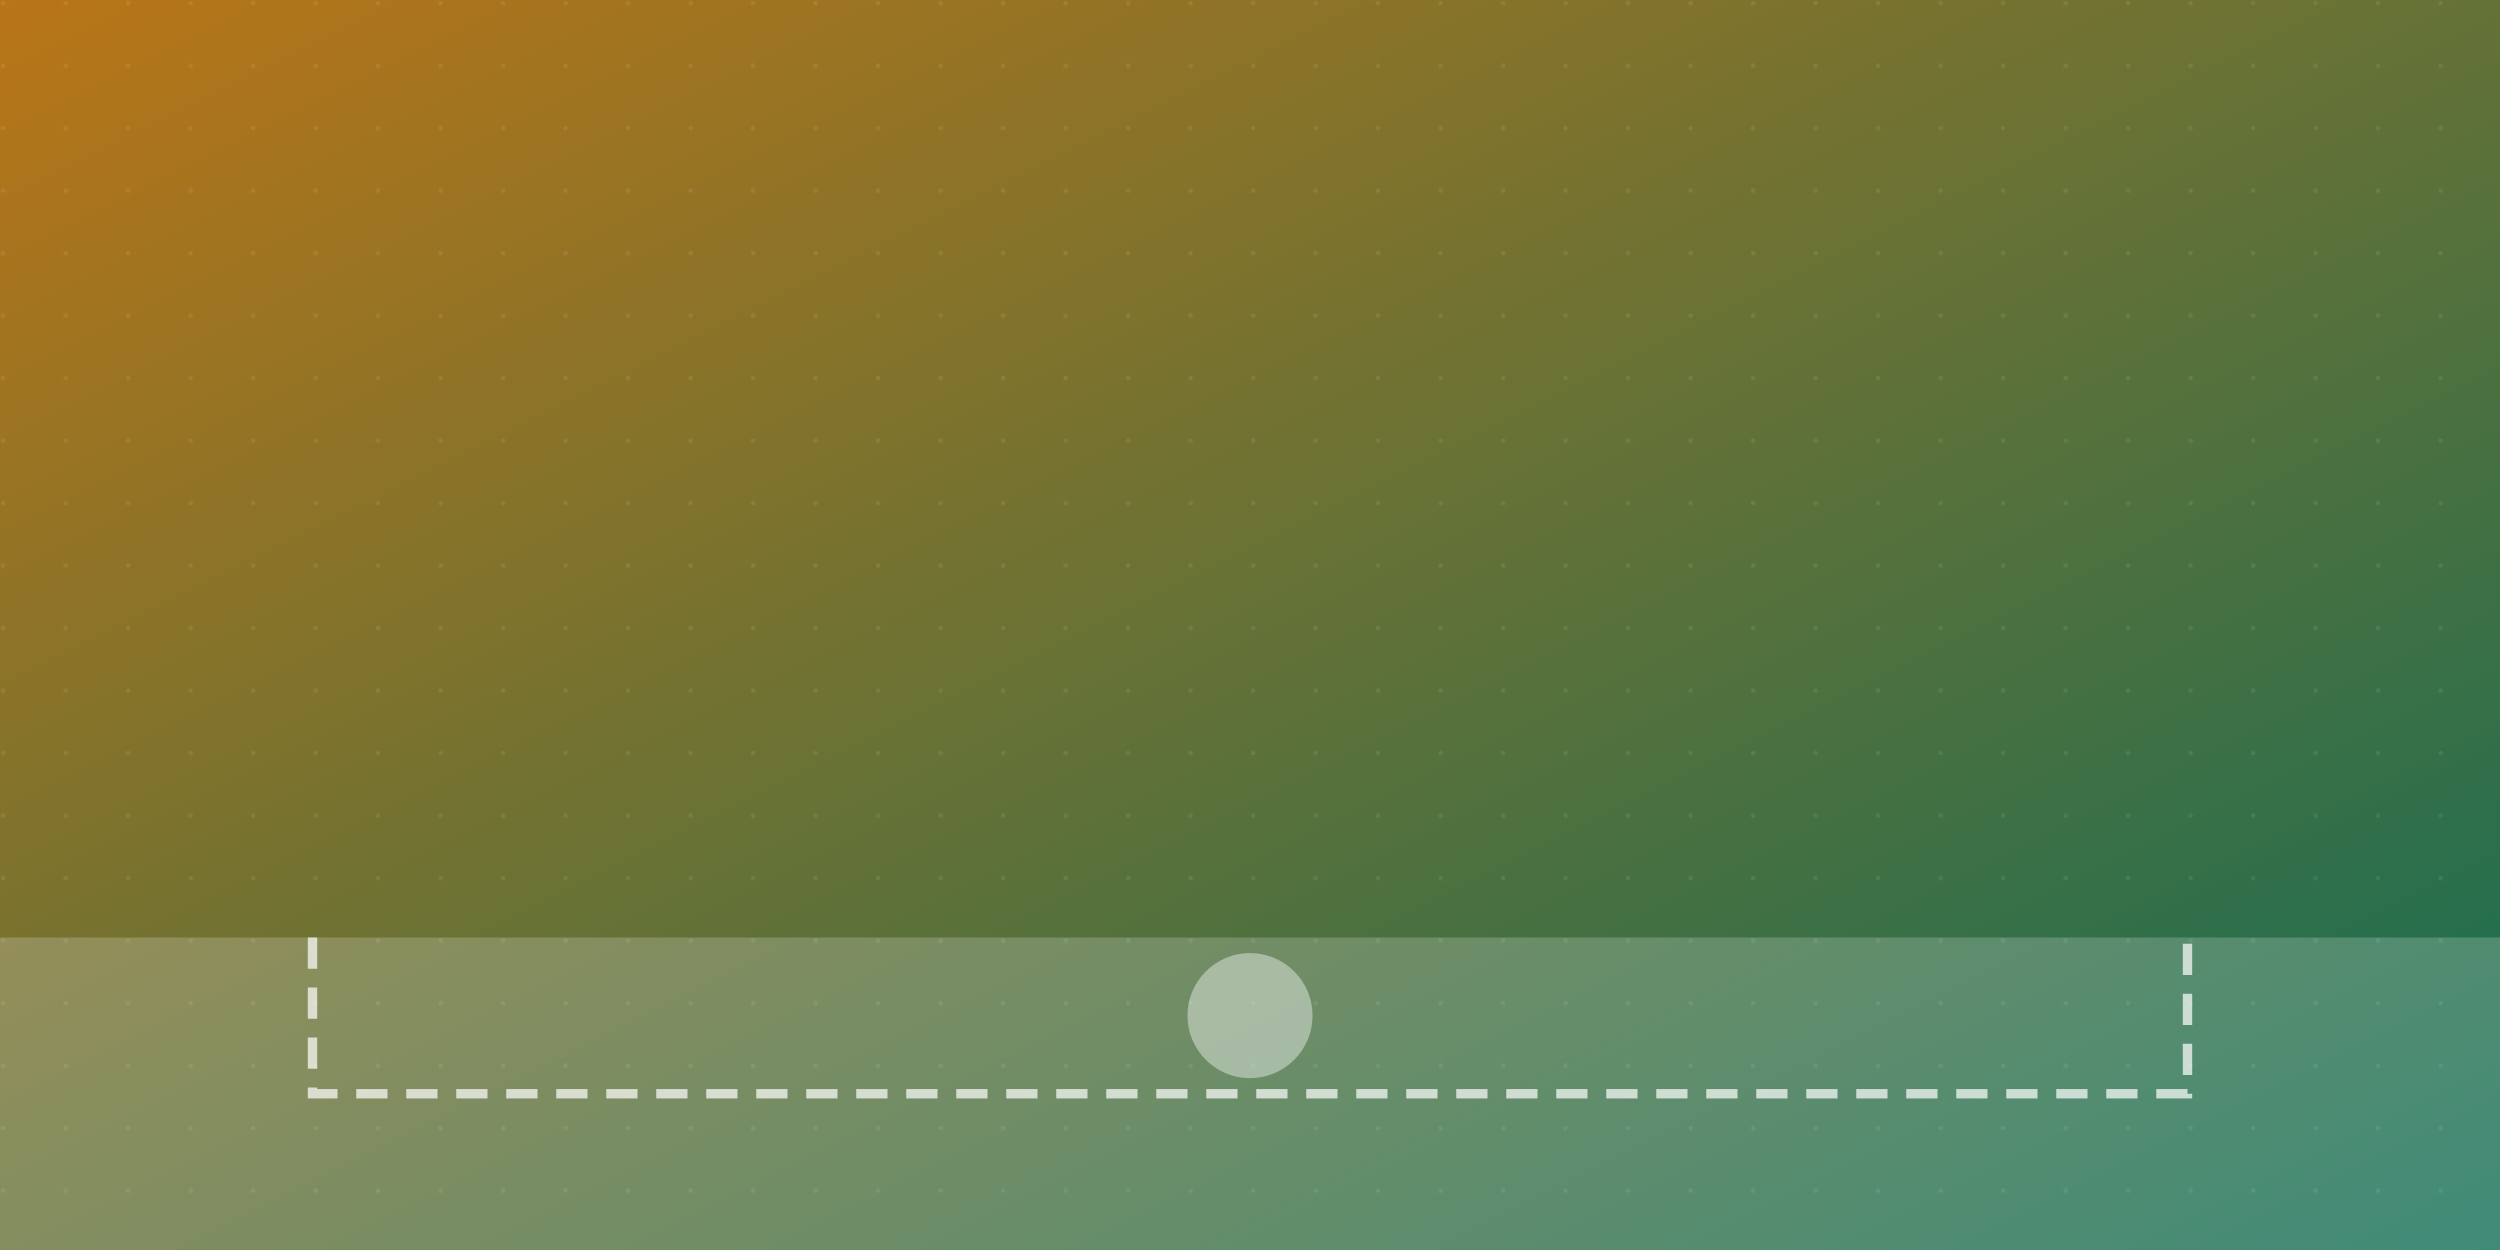
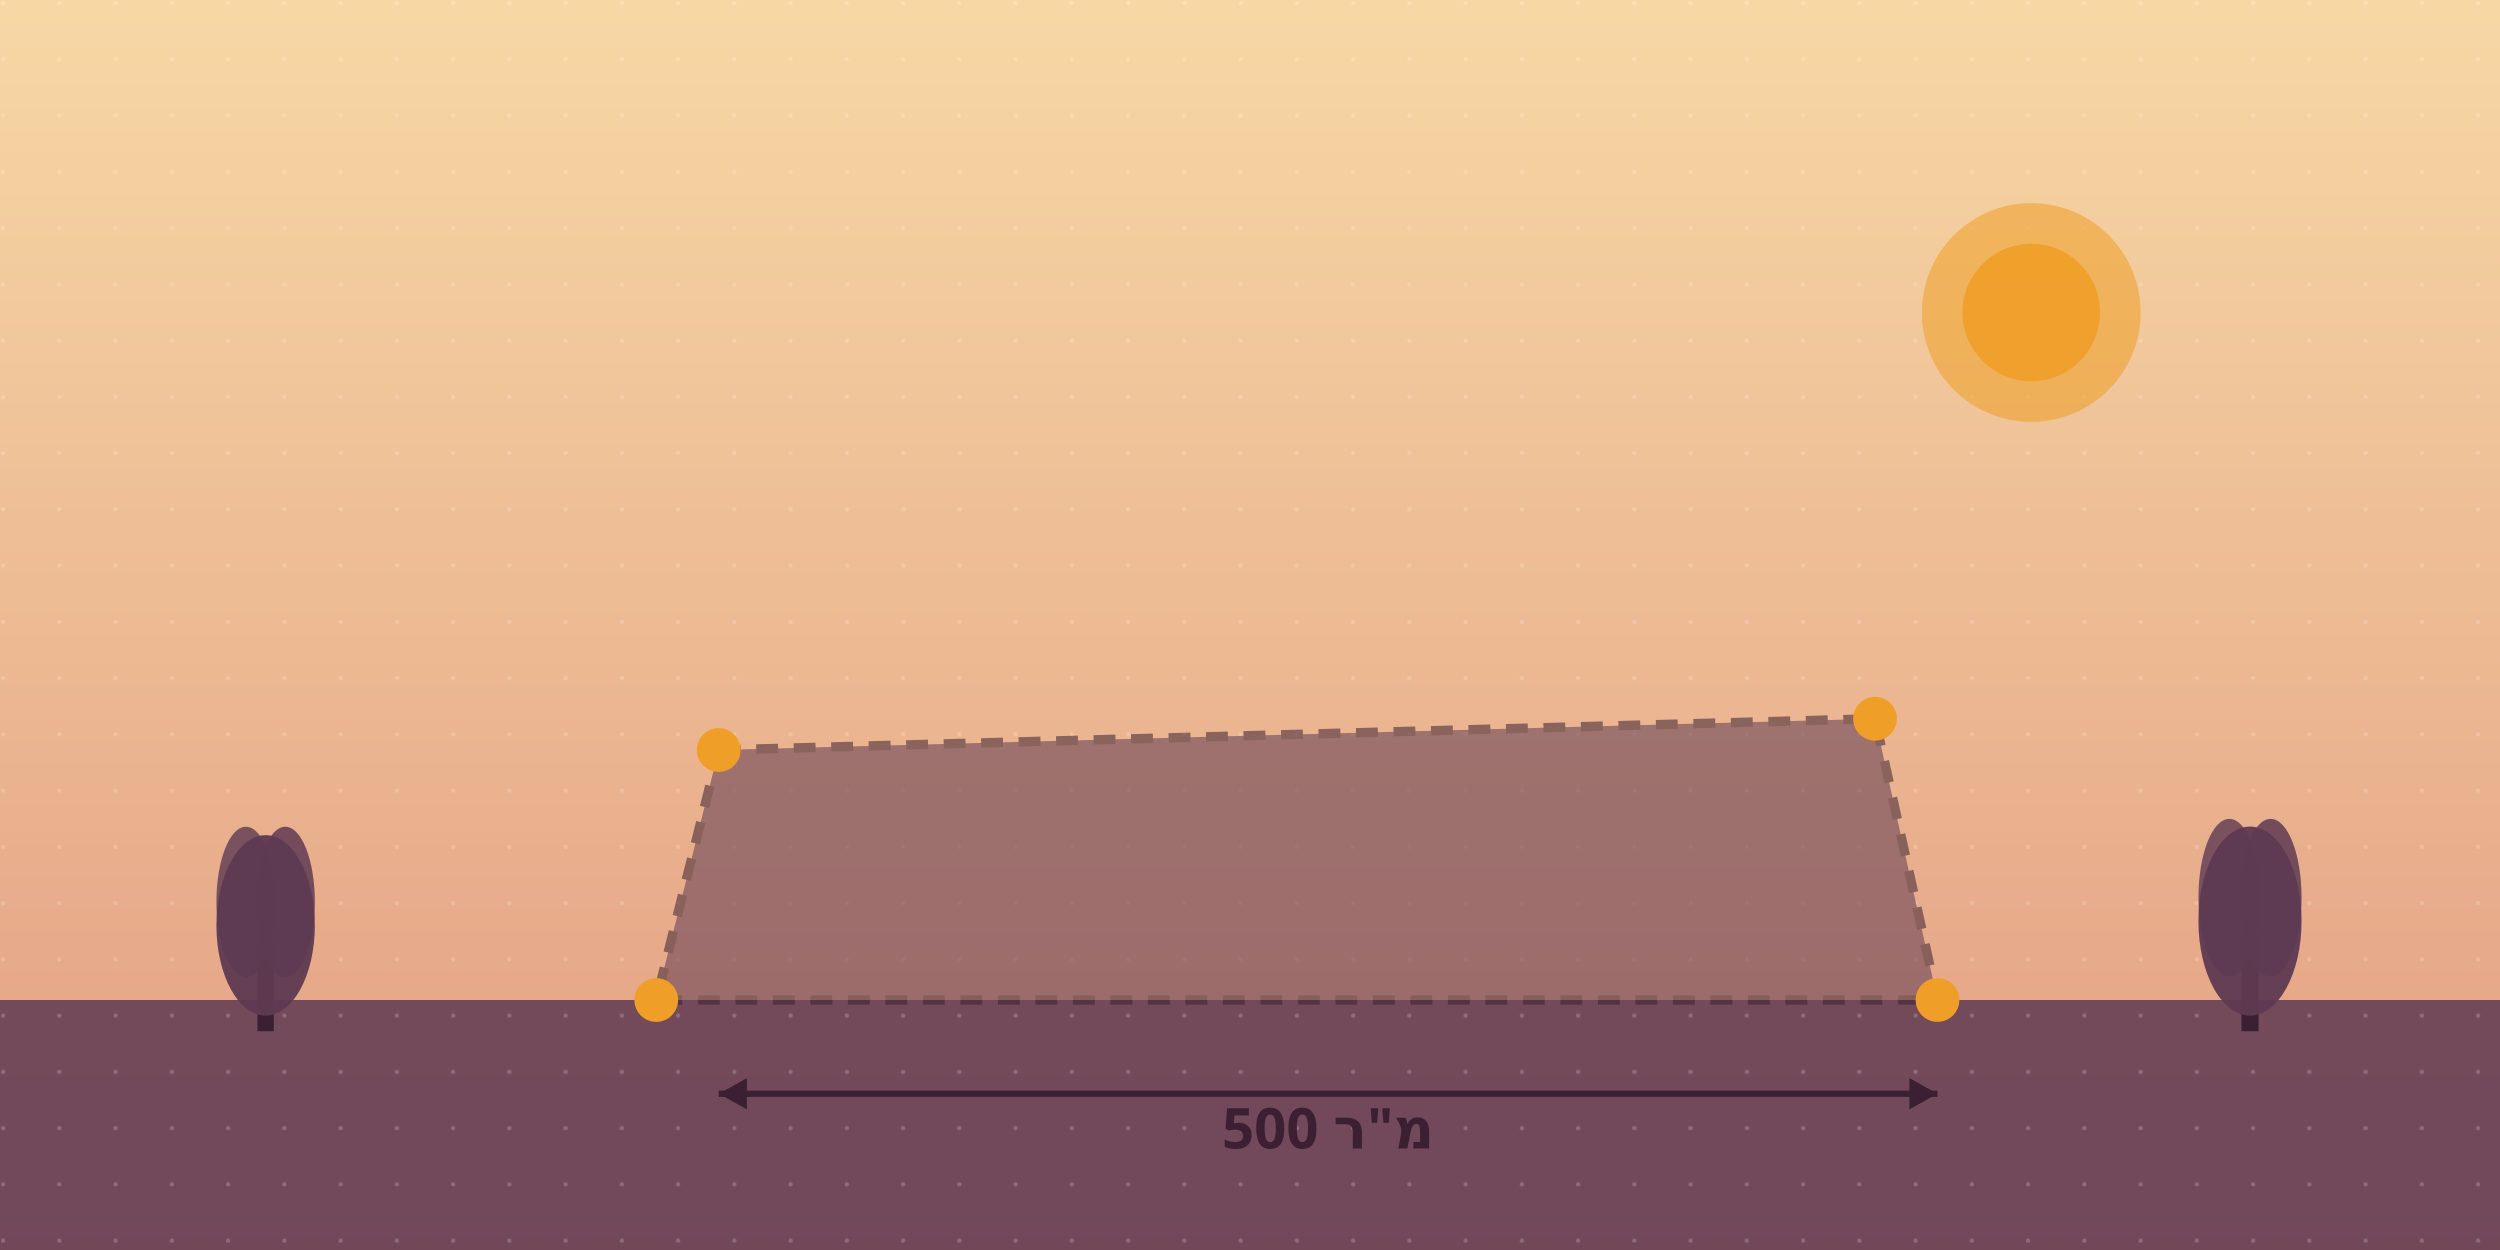
<svg xmlns="http://www.w3.org/2000/svg" viewBox="0 0 1600 800" preserveAspectRatio="xMidYMid slice">
  <defs>
-     <linearGradient id="g" x1="0" y1="0" x2="1" y2="1">
-       <stop offset="0" stop-color="#BA7517" />
-       <stop offset="1" stop-color="#0F6E56" />
+     <linearGradient id="sky" x1="0" y1="0" x2="0" y2="1">
+       <stop offset="0" stop-color="#F7D8A5" />
+       <stop offset="1" stop-color="#E29C82" />
    </linearGradient>
-     <pattern id="dots" width="40" height="40" patternUnits="userSpaceOnUse">
-       <circle cx="2" cy="2" r="1.5" fill="white" opacity="0.08" />
+     <linearGradient id="wallG" x1="0" y1="0" x2="0" y2="1">
+       <stop offset="0" stop-color="#FBE9D0" />
+       <stop offset="1" stop-color="#FBE9D0" stop-opacity="0.85" />
+     </linearGradient>
+     <pattern id="dots" width="36" height="36" patternUnits="userSpaceOnUse">
+       <circle cx="2" cy="2" r="1.4" fill="white" opacity="0.18" />
    </pattern>
  </defs>
-   <rect width="1600" height="800" fill="url(#g)" />
+   <rect width="1600" height="800" fill="url(#sky)" />
  <rect width="1600" height="800" fill="url(#dots)" />
-   <rect x="0" y="600" width="1600" height="200" fill="white" opacity="0.2" />
-   <polyline points="200,600 200,700 1400,700 1400,600" stroke="white" stroke-width="6" stroke-dasharray="20 12" fill="none" opacity="0.7" />
-   <circle cx="800" cy="650" r="40" fill="white" opacity="0.4" />
+   <rect x="0" y="640" width="1600" height="160" fill="#5E3A52" opacity="0.85" />
+   <rect x="0" y="640" width="1600" height="160" fill="url(#dots)" />
+   <circle cx="1300" cy="200" r="70" fill="#EF9F27" opacity="0.55" />
+   <circle cx="1300" cy="200" r="44" fill="#EF9F27" opacity="0.9" />
+   <rect x="164.75" y="602.25" width="10.5" height="57.75" fill="#3A2032" />
+   <ellipse cx="170" cy="592.25" rx="31.5" ry="57.75" fill="#5E3A52" opacity="0.95" />
+   <ellipse cx="157.4" cy="577.25" rx="18.9" ry="48.125" fill="#5E3A52" opacity="0.8" />
+   <ellipse cx="182.6" cy="577.25" rx="18.9" ry="48.125" fill="#5E3A52" opacity="0.85" />
+   <rect x="1434.5" y="599.5" width="11" height="60.5" fill="#3A2032" />
+   <ellipse cx="1440" cy="589.5" rx="33" ry="60.5" fill="#5E3A52" opacity="0.95" />
+   <ellipse cx="1426.8" cy="574.5" rx="19.8" ry="50.417" fill="#5E3A52" opacity="0.8" />
+   <ellipse cx="1453.2" cy="574.5" rx="19.8" ry="50.417" fill="#5E3A52" opacity="0.85" />
+   <path d="M 460 480 L 1200 460 L 1240 640 L 420 640 Z" fill="#5E3A52" opacity="0.55" stroke="#3A2032" stroke-width="6" stroke-dasharray="14 10" />
+   <circle cx="460" cy="480" r="14" fill="#EF9F27" />
+   <circle cx="1200" cy="460" r="14" fill="#EF9F27" />
+   <circle cx="1240" cy="640" r="14" fill="#EF9F27" />
+   <circle cx="420" cy="640" r="14" fill="#EF9F27" />
+   <line x1="460" y1="700" x2="1240" y2="700" stroke="#3A2032" stroke-width="4" />
+   <polygon points="460,700 478,690 478,710" fill="#3A2032" />
+   <polygon points="1240,700 1222,690 1222,710" fill="#3A2032" />
+   <text x="850" y="735" text-anchor="middle" font-family="Assistant, sans-serif" font-size="36" font-weight="700" fill="#3A2032">500 מ"ר</text>
</svg>
